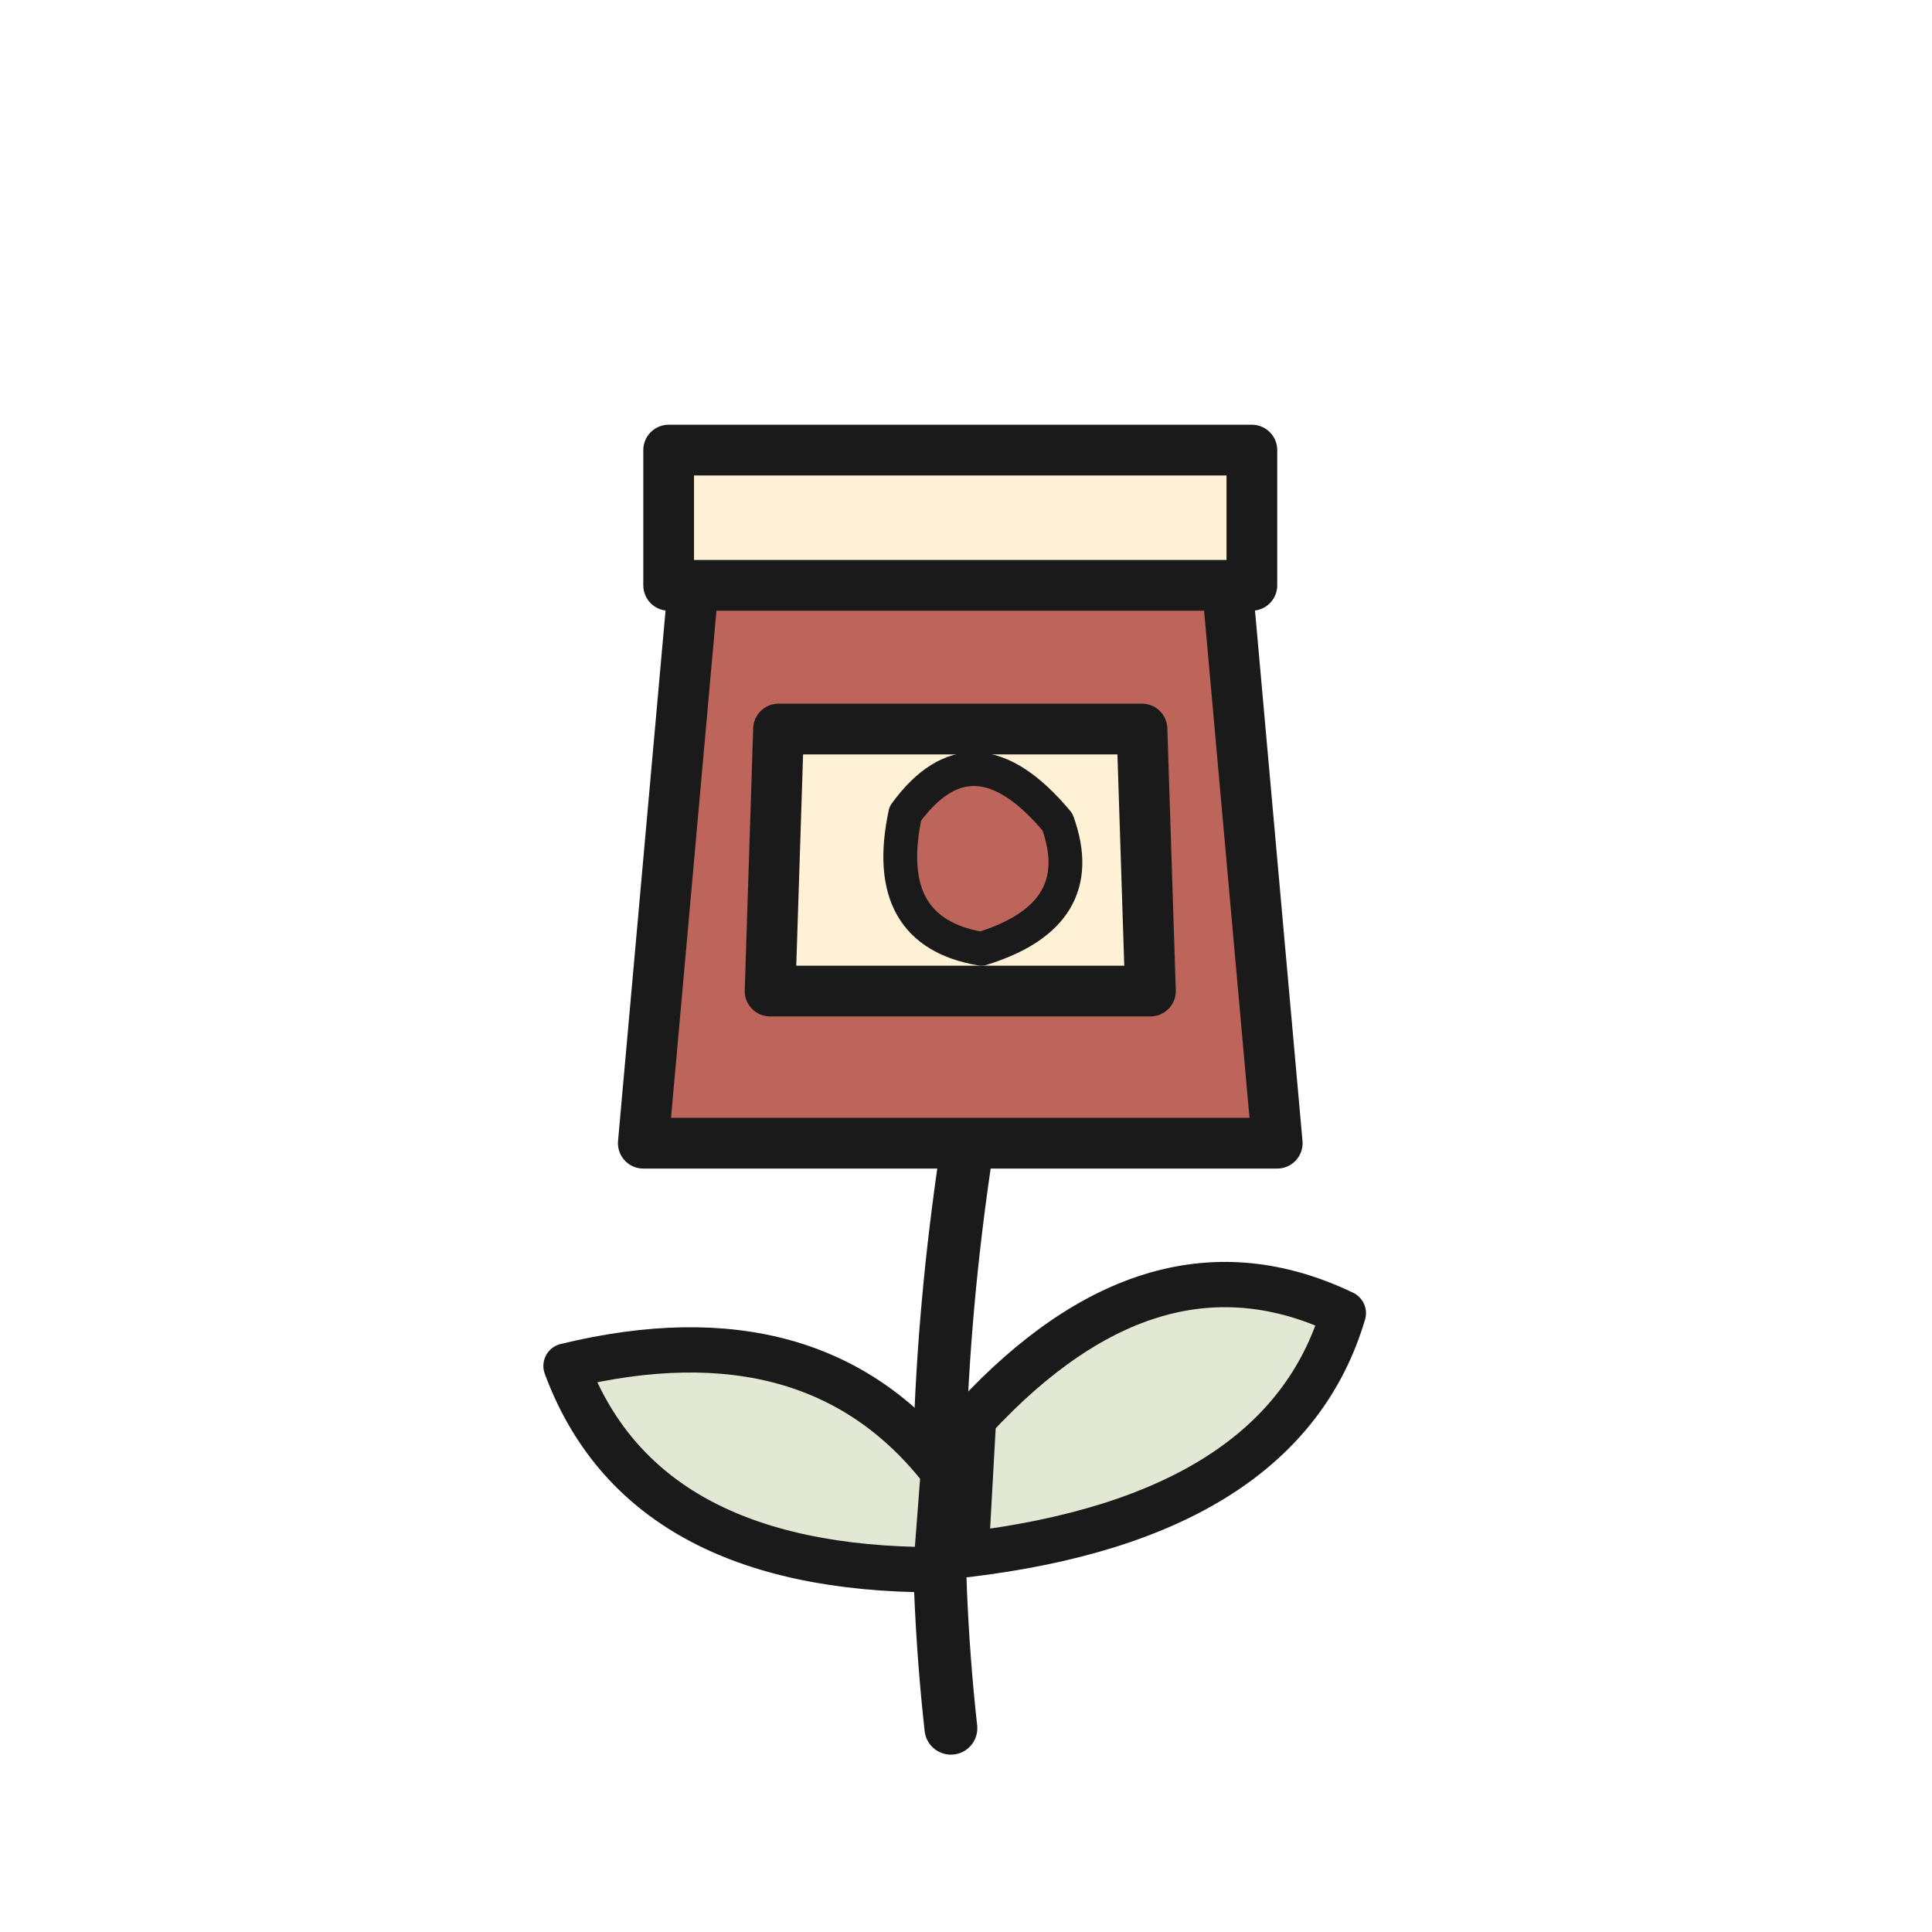
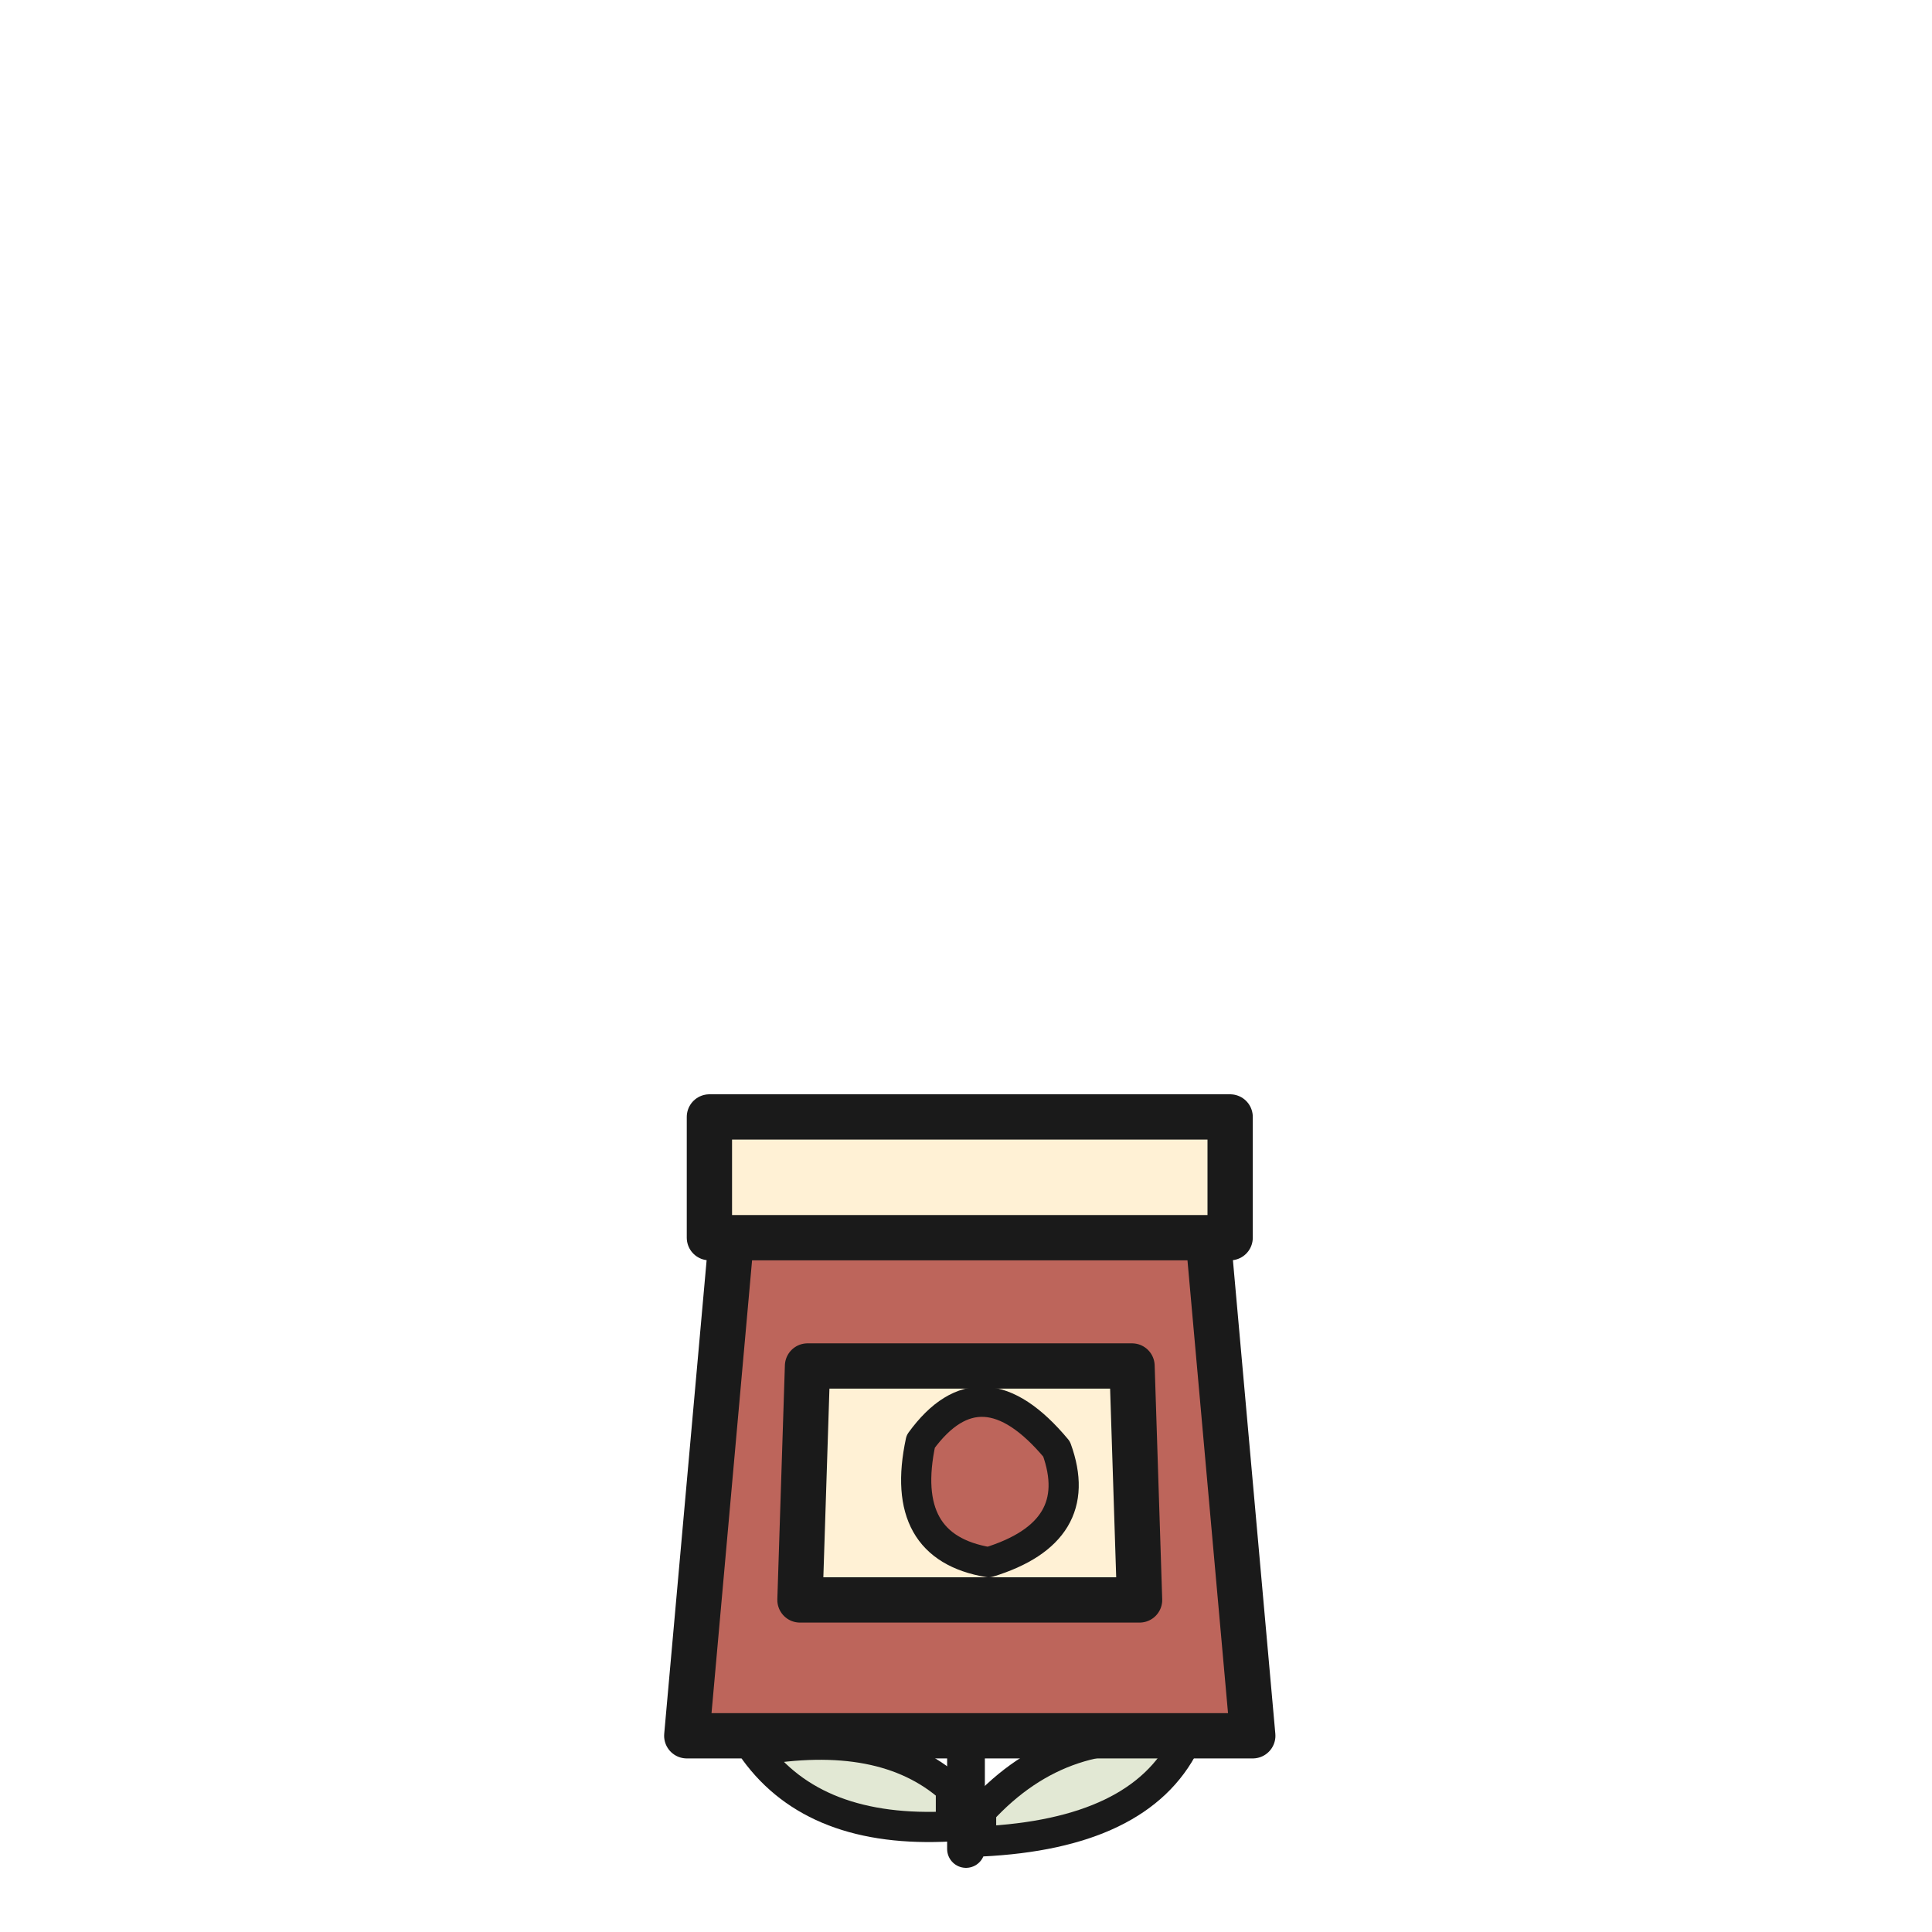
<svg xmlns="http://www.w3.org/2000/svg" width="256" height="256" viewBox="0 0 256 256">
-   <path d="M126 229 Q122 193 128 153" fill="none" stroke="#1a1a1a" stroke-width="7" stroke-linecap="round" stroke-linejoin="round" />
-   <path d="M124 208 Q85 208 75 181 Q108 173 125 195 Z" fill="#e2e8d4" stroke="#1a1a1a" stroke-width="6" stroke-linecap="round" stroke-linejoin="round" />
-   <path d="M129 188 Q153 162 178 174 Q170 201 128 206 Z" fill="#e2e8d4" stroke="#1a1a1a" stroke-width="6" stroke-linecap="round" stroke-linejoin="round" />
-   <g transform="translate(55 35) scale(1.12)">
+   <path d="M128 245 L128 228" fill="none" stroke="#1a1a1a" stroke-width="5" stroke-linecap="round" stroke-linejoin="round" />
+   <path d="M126 242 Q108 243 100 232 Q117 229 126 237 Z" fill="#e2e8d4" stroke="#1a1a1a" stroke-width="4" stroke-linecap="round" stroke-linejoin="round" />
+   <path d="M130 240 Q141 228 157 231 Q151 243 130 244 Z" fill="#e2e8d4" stroke="#1a1a1a" stroke-width="4" stroke-linecap="round" stroke-linejoin="round" />
+   <g transform="translate(64 126)">
    <path d="M33 37 L96 37 L102 104 L27 104 Z" fill="#bd655b" stroke="#1a1a1a" stroke-width="6" stroke-linecap="round" stroke-linejoin="round" />
    <path d="M30 22 L99 22 L99 38 L30 38 Z" fill="#fff1d5" stroke="#1a1a1a" stroke-width="6" stroke-linecap="round" stroke-linejoin="round" />
    <path d="M43 55 L86 55 L87 86 L42 86 Z" fill="#fff1d5" stroke="#1a1a1a" stroke-width="6" stroke-linecap="round" stroke-linejoin="round" />
    <path d="M58 65 Q66 54 76 66 Q80 77 67 81 Q55 79 58 65 Z" fill="#bd655b" stroke="#1a1a1a" stroke-width="4" stroke-linecap="round" stroke-linejoin="round" />
  </g>
</svg>
